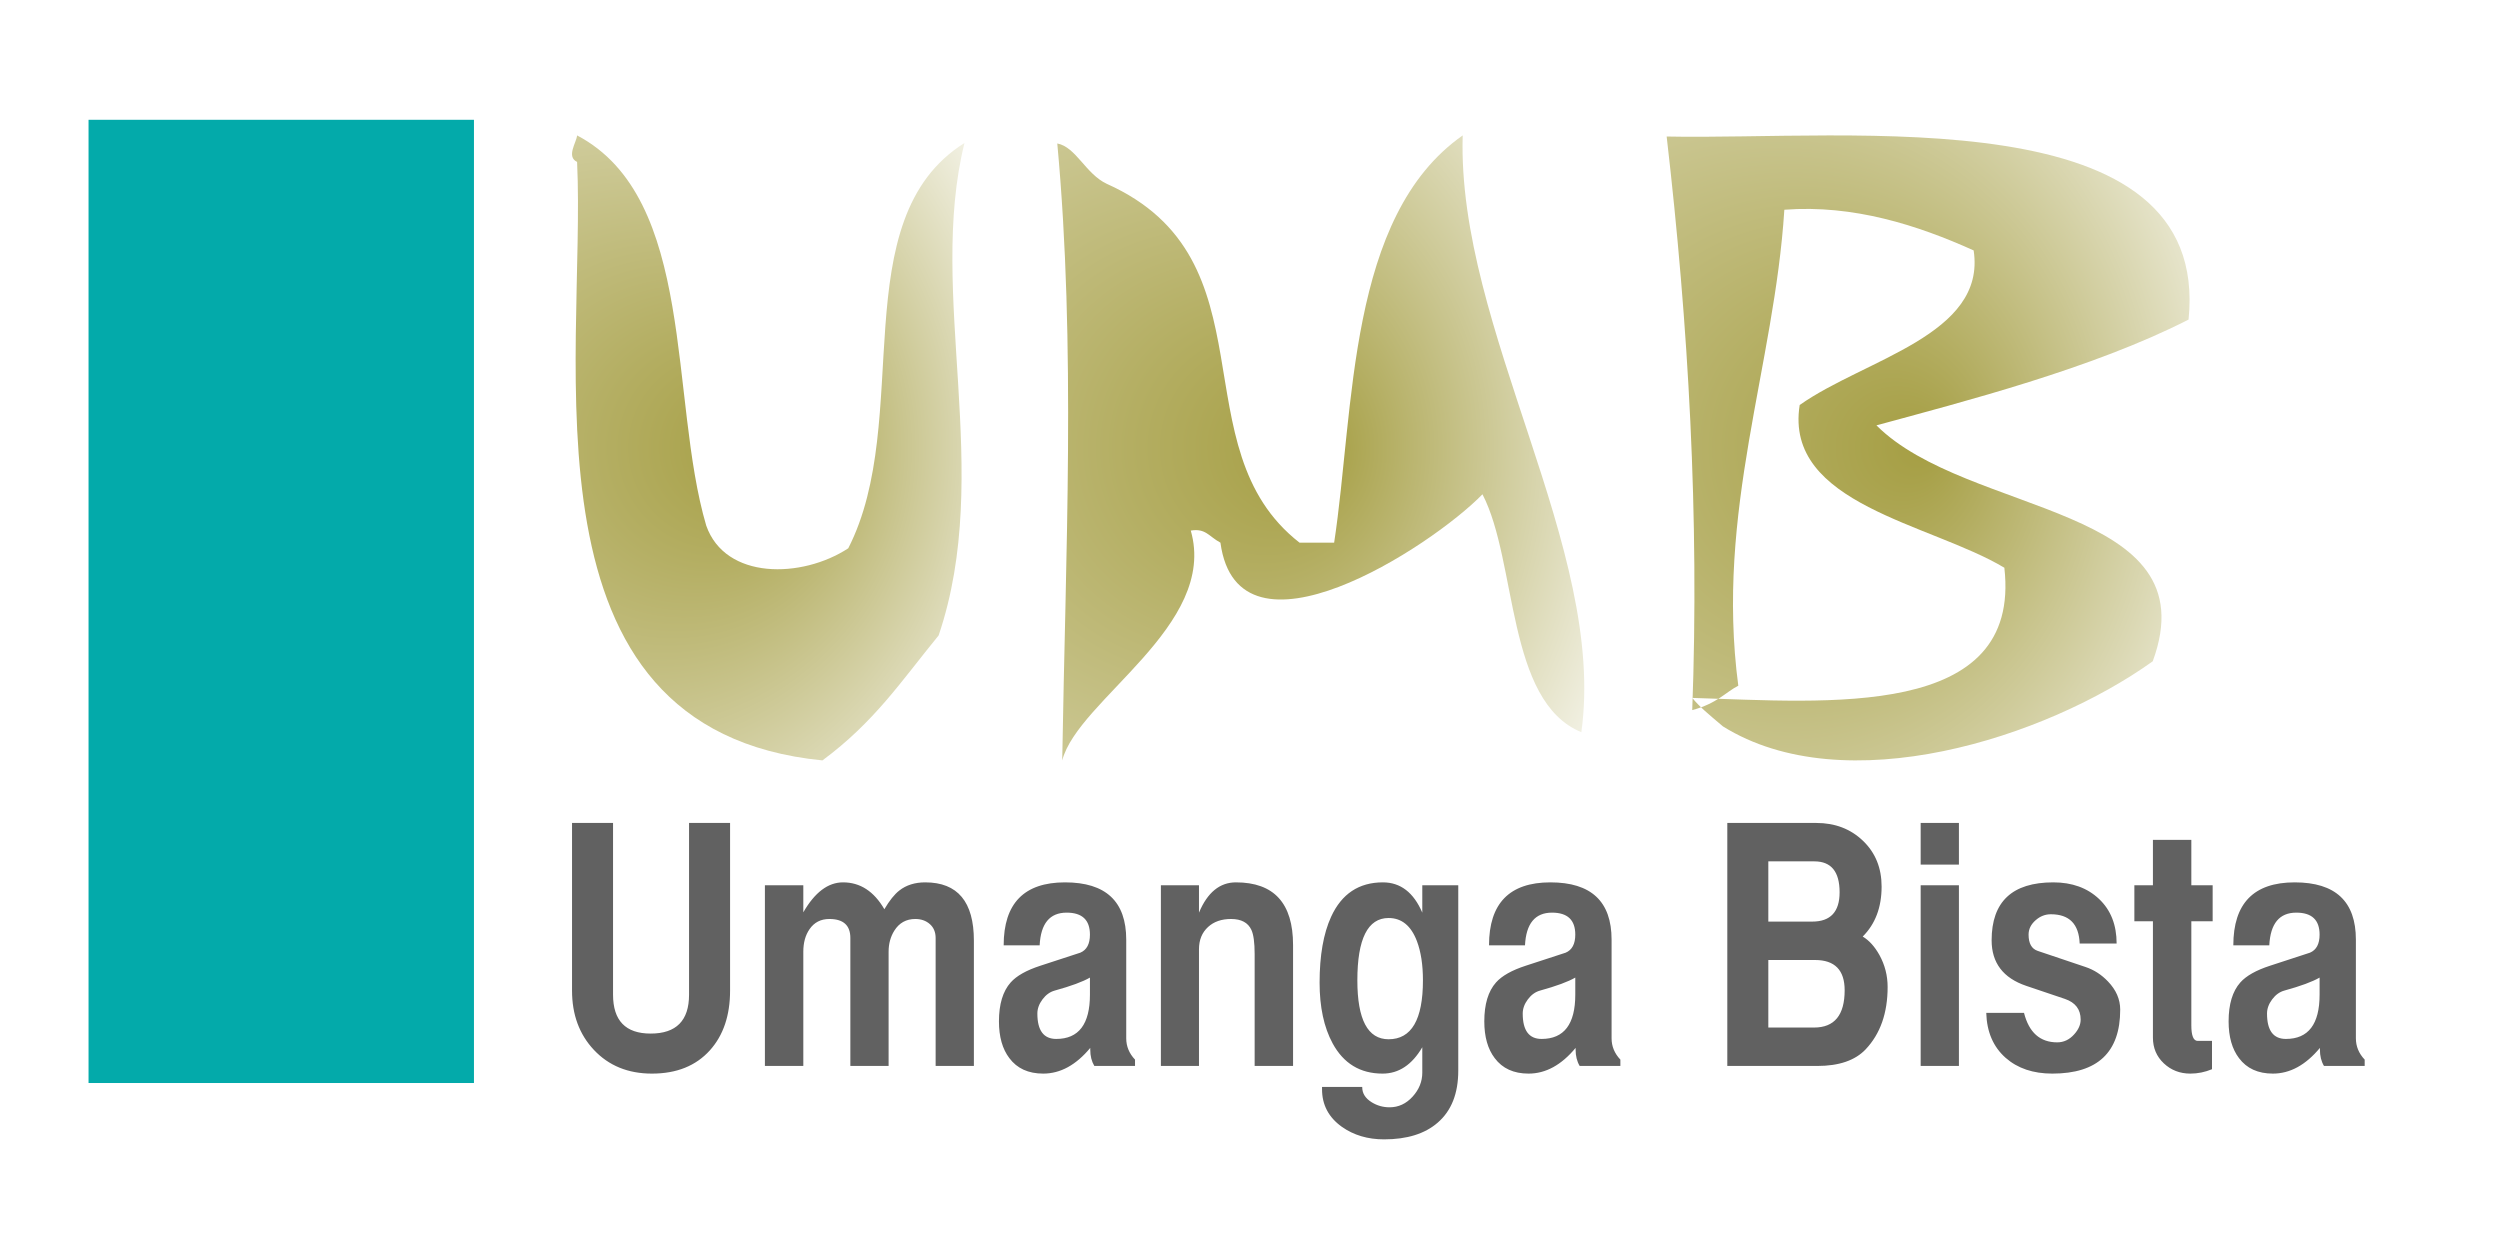
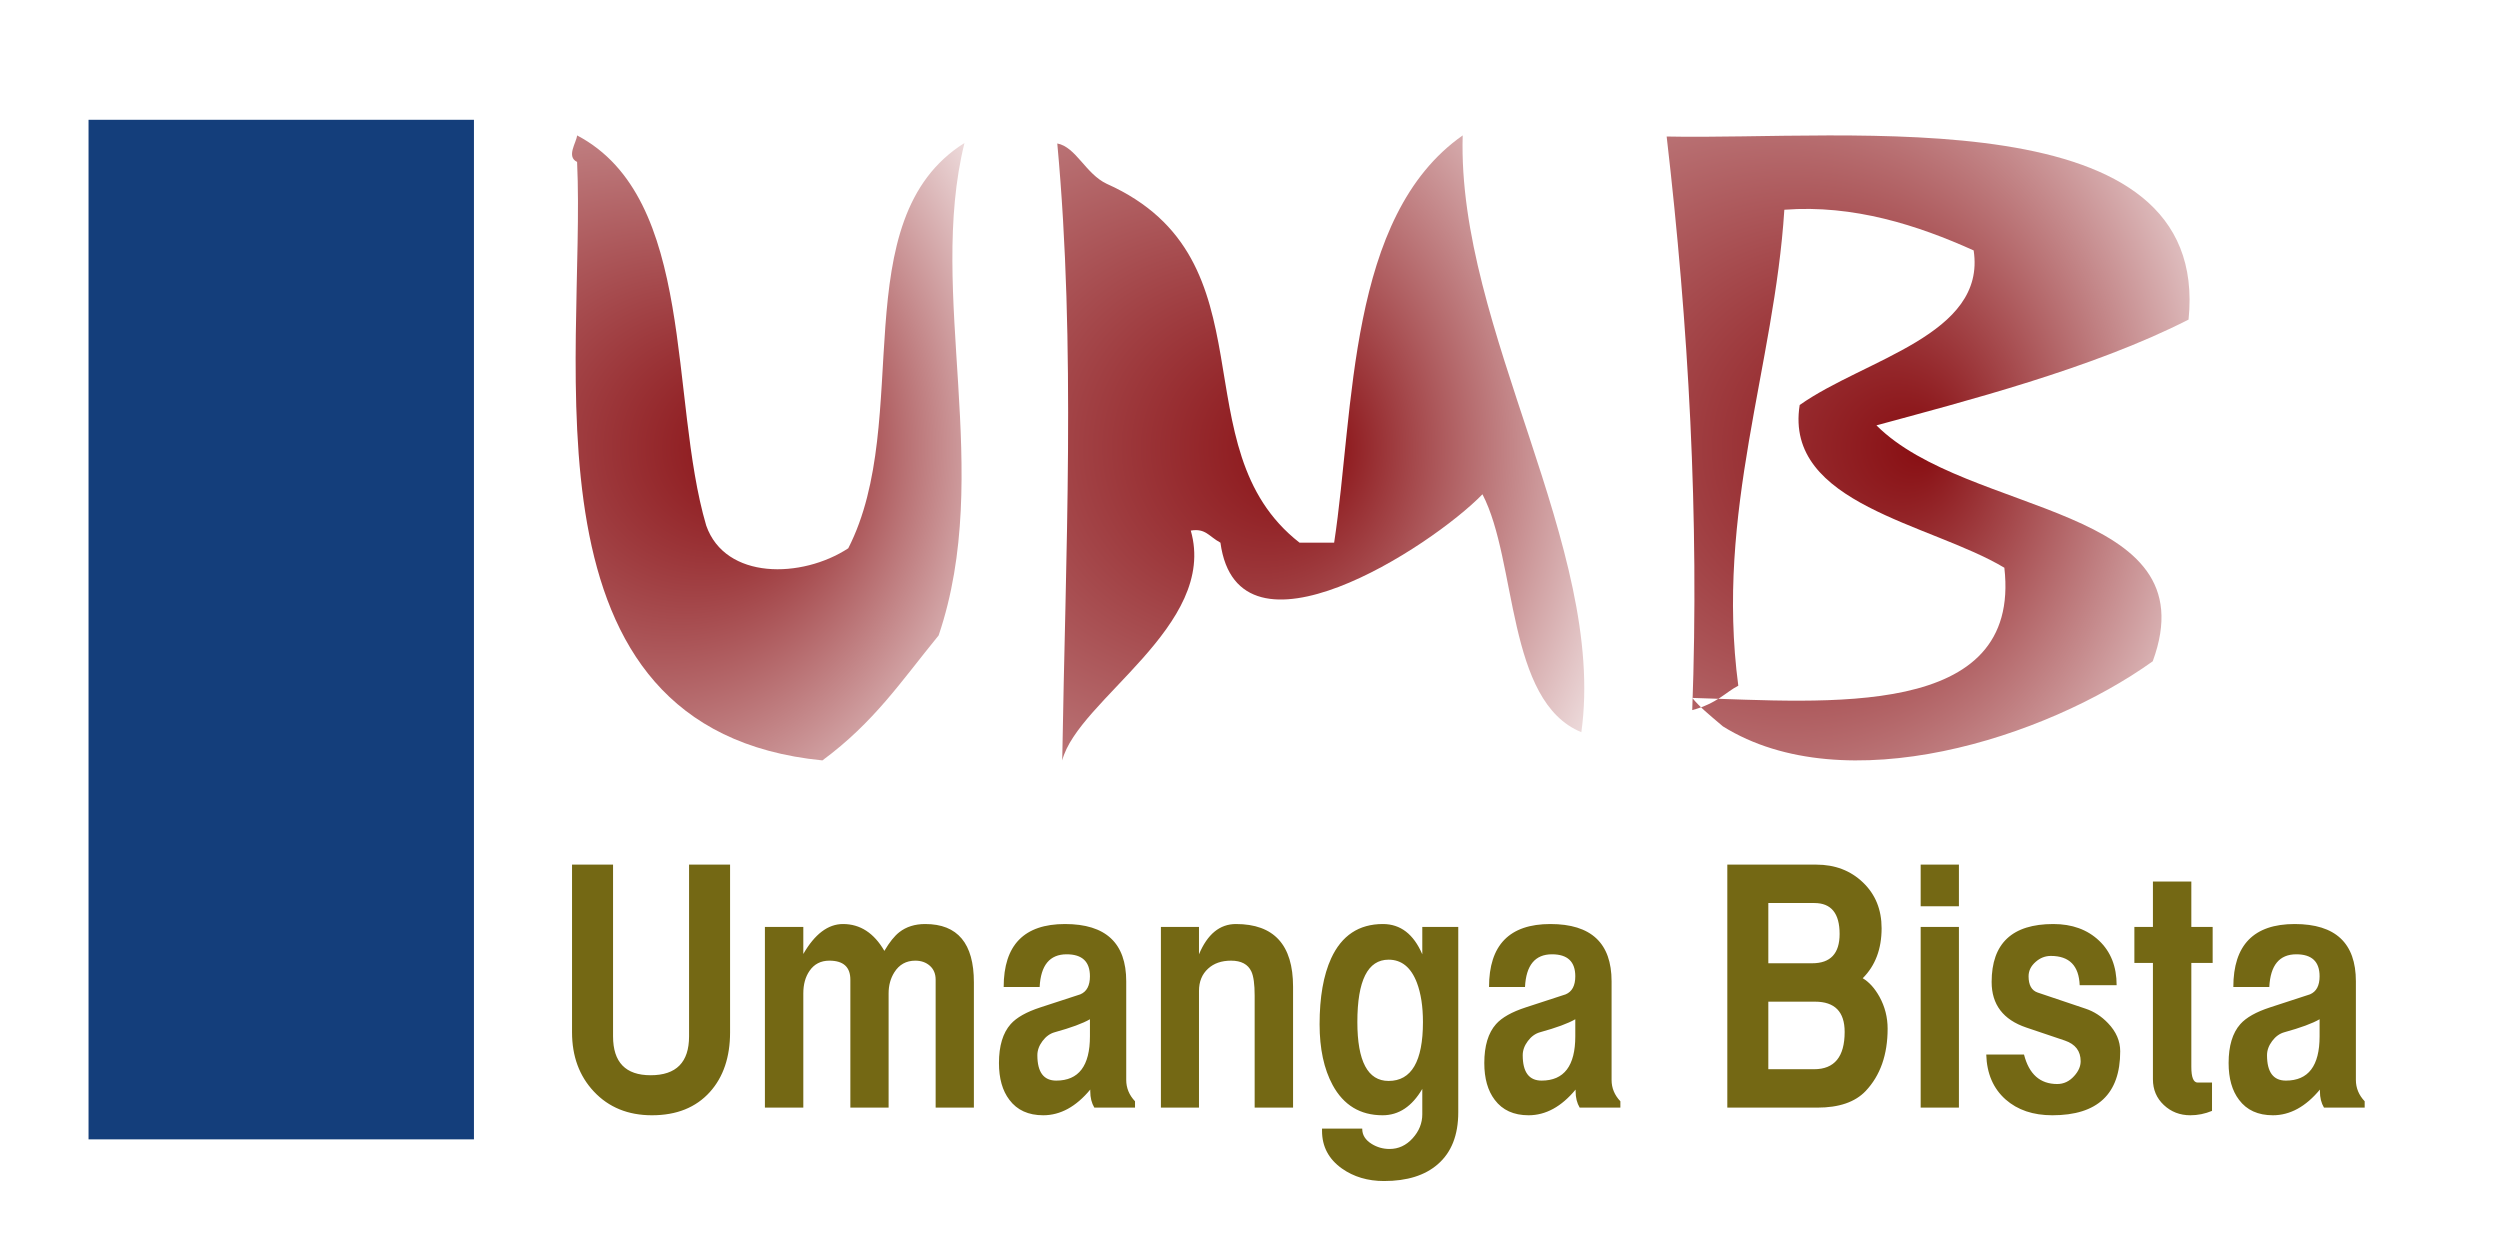
<svg xmlns="http://www.w3.org/2000/svg" version="1.1" width="240" height="120">
-   <g id="Layer1">
+   <g id="Layer1" opacity="1">
    <g id="Shape1">
-       <path id="shapePath1" d="M8.5,11.5 L45.5,11.5 L45.5,103.969 L8.5,103.969 L8.5,11.5 Z" style="stroke:none;fill-rule:evenodd;fill:#03aaaa;fill-opacity:1;" />
+       <path id="shapePath1" d="M8.5,11.5 L45.499,11.5 L45.499,109.379 L8.5,109.379 L8.5,11.5 Z" style="stroke:none;fill-rule:evenodd;fill:#143e7b;fill-opacity:1;" />
    </g>
    <g id="Shape2">
      <path id="shapePath2" d="M96.5,79.5 Z" style="stroke:none;fill-rule:evenodd;fill:#03aaaa;fill-opacity:1;" />
    </g>
    <g id="Shape3">
      <path id="shapePath3" d="M55.401,15.545 C56.288,34.527 49.247,70.06 78.953,72.999 C83.932,69.321 86.5,65.419 90.11,60.999 C95.414,45.337 88.991,28.274 92.589,13.727 C80.908,21.073 87.739,40.308 81.433,52.636 C76.979,55.553 69.629,55.683 67.797,50.454 C64.212,38.278 66.847,19.021 55.401,13 C55.352,13.661 54.332,15.04 55.401,15.545 Z" style="stroke:none;fill-rule:evenodd;fill:url(#radialGradientFill3);fill-opacity:1;" />
      <defs>
        <radialGradient id="radialGradientFill3" gradientUnits="userSpaceOnUse" cx="41.523" cy="43" r="64.457" fx="73.752" fy="43">
-           <stop offset="0" stop-color="#a59e43" stop-opacity="1" />
+           <stop offset="0" stop-color="#880e12" stop-opacity="1" />
          <stop offset="1" stop-color="#ffffff" stop-opacity="1" />
        </radialGradient>
      </defs>
    </g>
    <g id="Shape4">
      <path id="shapePath4" d="M101.974,72.999 C102.287,53.302 103.3,33.201 101.499,13.773 C103.294,14.109 104.225,16.698 106.245,17.645 C122.457,24.895 113.061,42.979 124.756,52.096 L128.078,52.096 C130.036,39.269 129.349,20.765 140.419,12.999 C139.862,31.613 154.261,52.612 151.81,70.29 C144.592,67.332 145.669,53.893 142.317,47.451 C137.374,52.529 118.845,64.532 117.162,52.096 C116.034,51.488 115.749,50.699 114.314,50.935 C116.938,60.074 103.479,67.166 101.974,72.999 Z" style="stroke:none;fill-rule:evenodd;fill:url(#radialGradientFill4);fill-opacity:1;" />
      <defs>
-         <radialGradient id="radialGradientFill4" gradientUnits="userSpaceOnUse" cx="89.774" cy="42.999" r="74.043" fx="126.795" fy="42.999">
-           <stop offset="0" stop-color="#a59e43" stop-opacity="1" />
+         <radialGradient id="radialGradientFill4" gradientUnits="userSpaceOnUse" cx="89.775" cy="43" r="74.043" fx="126.795" fy="43">
+           <stop offset="0" stop-color="#880e12" stop-opacity="1" />
          <stop offset="1" stop-color="#ffffff" stop-opacity="1" />
        </radialGradient>
      </defs>
    </g>
    <g id="Shape5">
      <path id="shapePath5" d="M162.455,68.171 C163.142,49.621 162.101,31.226 159.999,13.105 C177.556,13.484 212.292,9.272 210.101,30.68 C200.876,35.391 188.462,38.565 180.138,40.834 C188.889,49.594 212.203,48.408 206.663,63.485 C196.35,70.867 177.09,77.019 165.402,69.733 C163.985,68.531 163.174,67.875 162.455,66.999 C175.38,67.38 194.094,69.142 192.418,54.502 C185.32,50.248 171.255,48.413 172.77,38.881 C179.008,34.468 190.71,32.161 189.471,24.041 C184.115,21.625 177.94,19.629 171.297,20.135 C170.341,35.184 164.659,49.08 166.876,65.828 C165.646,66.456 164.882,67.511 162.455,68.171 Z" style="stroke:none;fill-rule:evenodd;fill:url(#radialGradientFill5);fill-opacity:1;" />
      <defs>
        <radialGradient id="radialGradientFill5" gradientUnits="userSpaceOnUse" cx="146.786" cy="43" r="76.627" fx="185.1" fy="43">
-           <stop offset="0" stop-color="#a59e43" stop-opacity="1" />
+           <stop offset="0" stop-color="#880e12" stop-opacity="1" />
          <stop offset="1" stop-color="#ffffff" stop-opacity="1" />
        </radialGradient>
      </defs>
    </g>
    <g id="Shape6">
-       <path id="shapePath6" d="M70.087,95.098 C70.087,97.483 69.441,99.394 68.149,100.832 C66.806,102.322 64.951,103.066 62.587,103.066 C60.295,103.066 58.436,102.306 57.009,100.785 C55.613,99.296 54.915,97.4 54.915,95.098 L54.915,79.004 L58.852,79.004 L58.852,95.488 C58.852,97.978 60.056,99.223 62.462,99.223 C64.92,99.223 66.149,97.978 66.149,95.488 L66.149,79.004 L70.087,79.004 L70.087,95.098 M93.493,102.332 L89.821,102.332 L89.821,90.051 C89.821,89.488 89.636,89.043 89.266,88.715 C88.897,88.387 88.431,88.223 87.868,88.223 C86.993,88.223 86.321,88.598 85.852,89.348 C85.488,89.931 85.306,90.603 85.306,91.363 L85.306,102.332 L81.634,102.332 L81.634,90.051 C81.634,88.832 80.962,88.223 79.618,88.223 C78.795,88.223 78.16,88.551 77.712,89.207 C77.316,89.78 77.118,90.499 77.118,91.363 L77.118,102.332 L73.431,102.332 L73.431,84.988 L77.118,84.988 L77.118,87.582 C78.222,85.665 79.493,84.707 80.931,84.707 C82.576,84.707 83.899,85.566 84.899,87.285 C85.389,86.452 85.868,85.853 86.337,85.488 C87.004,84.967 87.832,84.707 88.821,84.707 C91.936,84.707 93.493,86.572 93.493,90.301 L93.493,102.332 M108.962,102.332 L105.056,102.332 C104.795,101.895 104.665,101.374 104.665,100.77 L104.665,100.598 C103.3,102.243 101.795,103.066 100.149,103.066 C98.722,103.066 97.639,102.572 96.899,101.582 C96.233,100.707 95.899,99.53 95.899,98.051 C95.899,96.405 96.274,95.16 97.024,94.316 C97.587,93.681 98.54,93.144 99.884,92.707 L103.712,91.457 C104.326,91.197 104.634,90.618 104.634,89.723 C104.634,88.316 103.889,87.613 102.399,87.613 C100.774,87.613 99.91,88.66 99.806,90.754 L96.352,90.754 C96.352,86.723 98.316,84.707 102.243,84.707 C106.16,84.707 108.118,86.54 108.118,90.207 L108.118,99.676 C108.118,100.447 108.399,101.129 108.962,101.723 L108.962,102.332 M104.634,95.488 L104.634,93.848 C103.957,94.243 102.826,94.66 101.243,95.098 C100.795,95.223 100.407,95.504 100.079,95.941 C99.751,96.379 99.587,96.832 99.587,97.301 C99.587,98.926 100.191,99.738 101.399,99.738 C103.556,99.738 104.634,98.322 104.634,95.488 M124.134,102.332 L120.446,102.332 L120.446,91.582 C120.446,90.488 120.342,89.717 120.134,89.269 C119.811,88.572 119.16,88.223 118.181,88.223 C117.264,88.223 116.53,88.478 115.977,88.988 C115.394,89.519 115.102,90.233 115.102,91.129 L115.102,102.332 L111.446,102.332 L111.446,84.988 L115.102,84.988 L115.102,87.613 C115.915,85.676 117.097,84.707 118.649,84.707 C122.306,84.707 124.134,86.712 124.134,90.723 L124.134,102.332 M139.993,102.785 C139.993,104.973 139.337,106.634 138.024,107.77 C136.795,108.842 135.076,109.379 132.868,109.379 C131.306,109.379 129.957,108.978 128.821,108.176 C127.55,107.27 126.915,106.066 126.915,104.566 L126.915,104.348 L130.774,104.348 L130.774,104.379 C130.774,104.962 131.076,105.441 131.681,105.816 C132.201,106.139 132.774,106.301 133.399,106.301 C134.253,106.301 134.99,105.96 135.61,105.277 C136.23,104.595 136.54,103.827 136.54,102.973 L136.54,100.535 C135.55,102.223 134.28,103.066 132.727,103.066 C130.582,103.066 128.983,102.098 127.931,100.16 C127.097,98.618 126.681,96.676 126.681,94.332 C126.681,91.728 127.05,89.618 127.79,88.004 C128.8,85.806 130.457,84.707 132.759,84.707 C134.446,84.707 135.707,85.676 136.54,87.613 L136.54,84.988 L139.993,84.988 L139.993,102.785 M136.602,94.113 C136.602,92.624 136.41,91.368 136.024,90.348 C135.462,88.868 134.556,88.129 133.306,88.129 C131.306,88.129 130.306,90.124 130.306,94.113 C130.306,97.884 131.306,99.769 133.306,99.769 C135.503,99.769 136.602,97.884 136.602,94.113 M155.556,102.332 L151.649,102.332 C151.389,101.895 151.259,101.374 151.259,100.77 L151.259,100.598 C149.894,102.243 148.389,103.066 146.743,103.066 C145.316,103.066 144.233,102.572 143.493,101.582 C142.826,100.707 142.493,99.53 142.493,98.051 C142.493,96.405 142.868,95.16 143.618,94.316 C144.181,93.681 145.134,93.144 146.477,92.707 L150.306,91.457 C150.92,91.197 151.227,90.618 151.227,89.723 C151.227,88.316 150.483,87.613 148.993,87.613 C147.368,87.613 146.503,88.66 146.399,90.754 L142.946,90.754 C142.946,86.723 144.91,84.707 148.837,84.707 C152.753,84.707 154.712,86.54 154.712,90.207 L154.712,99.676 C154.712,100.447 154.993,101.129 155.556,101.723 L155.556,102.332 M151.227,95.488 L151.227,93.848 C150.55,94.243 149.42,94.66 147.837,95.098 C147.389,95.223 147.001,95.504 146.673,95.941 C146.345,96.379 146.181,96.832 146.181,97.301 C146.181,98.926 146.785,99.738 147.993,99.738 C150.149,99.738 151.227,98.322 151.227,95.488 M181.212,94.754 C181.212,97.254 180.509,99.249 179.102,100.738 C178.092,101.801 176.545,102.332 174.462,102.332 L165.821,102.332 L165.821,79.004 L174.368,79.004 C176.16,79.004 177.652,79.574 178.845,80.715 C180.037,81.856 180.634,83.322 180.634,85.113 C180.634,87.103 180.03,88.702 178.821,89.91 C179.436,90.275 179.972,90.868 180.431,91.691 C180.951,92.639 181.212,93.66 181.212,94.754 M176.602,85.66 C176.602,83.681 175.795,82.691 174.181,82.691 L169.759,82.691 L169.759,88.473 L173.977,88.473 C175.727,88.473 176.602,87.535 176.602,85.66 M177.087,95.066 C177.087,93.129 176.139,92.16 174.243,92.16 L169.759,92.16 L169.759,98.644 L174.149,98.644 C176.108,98.644 177.087,97.452 177.087,95.066 M188.056,83.004 L184.384,83.004 L184.384,79.004 L188.056,79.004 L188.056,83.004 M188.056,102.332 L184.384,102.332 L184.384,84.988 L188.056,84.988 L188.056,102.332 M203.54,96.926 C203.54,101.02 201.368,103.066 197.024,103.066 C195.181,103.066 193.686,102.561 192.54,101.551 C191.352,100.499 190.733,99.061 190.681,97.238 L194.306,97.238 C194.785,99.124 195.847,100.066 197.493,100.066 C198.118,100.066 198.66,99.811 199.118,99.301 C199.535,98.842 199.743,98.368 199.743,97.879 C199.743,96.9 199.238,96.238 198.227,95.894 L194.524,94.644 C192.306,93.894 191.196,92.436 191.196,90.269 C191.196,86.561 193.17,84.707 197.118,84.707 C198.92,84.707 200.384,85.238 201.509,86.301 C202.634,87.363 203.196,88.79 203.196,90.582 L199.649,90.582 C199.576,88.707 198.655,87.769 196.884,87.769 C196.342,87.769 195.858,87.957 195.431,88.332 C194.972,88.728 194.743,89.191 194.743,89.723 C194.743,90.566 195.035,91.087 195.618,91.285 L200.212,92.832 C201.024,93.103 201.743,93.566 202.368,94.223 C203.149,95.035 203.54,95.936 203.54,96.926 M212.415,88.441 L210.368,88.441 L210.368,98.426 C210.368,99.426 210.571,99.926 210.977,99.926 L212.352,99.926 L212.352,102.645 C211.675,102.926 210.983,103.066 210.274,103.066 C209.274,103.066 208.425,102.738 207.727,102.082 C207.03,101.426 206.681,100.603 206.681,99.613 L206.681,88.441 L204.899,88.441 L204.899,84.988 L206.681,84.988 L206.681,80.629 L210.368,80.629 L210.368,84.988 L212.415,84.988 L212.415,88.441 M227.009,102.332 L223.102,102.332 C222.842,101.895 222.712,101.374 222.712,100.77 L222.712,100.598 C221.347,102.243 219.842,103.066 218.196,103.066 C216.769,103.066 215.686,102.572 214.946,101.582 C214.28,100.707 213.946,99.53 213.946,98.051 C213.946,96.405 214.321,95.16 215.071,94.316 C215.634,93.681 216.587,93.144 217.931,92.707 L221.759,91.457 C222.373,91.197 222.681,90.618 222.681,89.723 C222.681,88.316 221.936,87.613 220.446,87.613 C218.821,87.613 217.957,88.66 217.852,90.754 L214.399,90.754 C214.399,86.723 216.363,84.707 220.29,84.707 C224.207,84.707 226.165,86.54 226.165,90.207 L226.165,99.676 C226.165,100.447 226.446,101.129 227.009,101.723 L227.009,102.332 M222.681,95.488 L222.681,93.848 C222.003,94.243 220.873,94.66 219.29,95.098 C218.842,95.223 218.454,95.504 218.126,95.941 C217.798,96.379 217.634,96.832 217.634,97.301 C217.634,98.926 218.238,99.738 219.446,99.738 C221.602,99.738 222.681,98.322 222.681,95.488 " style="stroke:none;fill-rule:nonzero;fill:#616161;fill-opacity:1;" />
+       <path id="shapePath6" d="M70.087,99.098 C70.087,101.483 69.441,103.395 68.15,104.832 C66.806,106.322 64.952,107.066 62.587,107.066 C60.296,107.066 58.436,106.306 57.009,104.785 C55.613,103.296 54.915,101.4 54.915,99.098 L54.915,83.004 L58.853,83.004 L58.853,99.488 C58.853,101.978 60.056,103.223 62.462,103.223 C64.921,103.223 66.15,101.978 66.15,99.488 L66.15,83.004 L70.087,83.004 L70.087,99.098 M93.493,106.332 L89.822,106.332 L89.822,94.051 C89.822,93.488 89.637,93.043 89.267,92.715 C88.897,92.387 88.431,92.223 87.868,92.223 C86.993,92.223 86.322,92.598 85.853,93.348 C85.488,93.931 85.306,94.603 85.306,95.363 L85.306,106.332 L81.634,106.332 L81.634,94.051 C81.634,92.832 80.962,92.223 79.618,92.223 C78.796,92.223 78.16,92.551 77.712,93.207 C77.316,93.78 77.118,94.499 77.118,95.363 L77.118,106.332 L73.431,106.332 L73.431,88.988 L77.118,88.988 L77.118,91.582 C78.223,89.665 79.493,88.707 80.931,88.707 C82.577,88.707 83.9,89.566 84.9,91.285 C85.389,90.452 85.868,89.853 86.337,89.488 C87.004,88.967 87.832,88.707 88.822,88.707 C91.936,88.707 93.493,90.572 93.493,94.301 L93.493,106.332 M108.962,106.332 L105.056,106.332 C104.796,105.895 104.665,105.374 104.665,104.77 L104.665,104.598 C103.301,106.243 101.796,107.066 100.15,107.066 C98.723,107.066 97.639,106.572 96.9,105.582 C96.233,104.707 95.9,103.53 95.9,102.051 C95.9,100.405 96.275,99.16 97.025,98.316 C97.587,97.681 98.54,97.144 99.884,96.707 L103.712,95.457 C104.327,95.197 104.634,94.618 104.634,93.723 C104.634,92.316 103.889,91.613 102.4,91.613 C100.775,91.613 99.91,92.66 99.806,94.754 L96.353,94.754 C96.353,90.723 98.316,88.707 102.243,88.707 C106.16,88.707 108.118,90.54 108.118,94.207 L108.118,103.676 C108.118,104.447 108.4,105.129 108.962,105.723 L108.962,106.332 M104.634,99.488 L104.634,97.848 C103.957,98.243 102.827,98.66 101.243,99.098 C100.796,99.223 100.408,99.504 100.079,99.941 C99.751,100.379 99.587,100.832 99.587,101.301 C99.587,102.926 100.191,103.738 101.4,103.738 C103.556,103.738 104.634,102.322 104.634,99.488 M124.134,106.332 L120.447,106.332 L120.447,95.582 C120.447,94.488 120.342,93.717 120.134,93.269 C119.811,92.572 119.16,92.223 118.181,92.223 C117.264,92.223 116.53,92.478 115.978,92.988 C115.395,93.519 115.103,94.233 115.103,95.129 L115.103,106.332 L111.447,106.332 L111.447,88.988 L115.103,88.988 L115.103,91.613 C115.915,89.676 117.098,88.707 118.65,88.707 C122.306,88.707 124.134,90.712 124.134,94.723 L124.134,106.332 M139.993,106.785 C139.993,108.973 139.337,110.634 138.025,111.77 C136.796,112.842 135.077,113.379 132.868,113.379 C131.306,113.379 129.957,112.978 128.822,112.176 C127.551,111.27 126.915,110.066 126.915,108.566 L126.915,108.348 L130.775,108.348 L130.775,108.379 C130.775,108.962 131.077,109.441 131.681,109.816 C132.202,110.139 132.775,110.301 133.4,110.301 C134.254,110.301 134.991,109.96 135.611,109.277 C136.23,108.595 136.54,107.827 136.54,106.973 L136.54,104.535 C135.551,106.223 134.28,107.066 132.728,107.066 C130.582,107.066 128.983,106.098 127.931,104.16 C127.098,102.618 126.681,100.676 126.681,98.332 C126.681,95.728 127.051,93.618 127.79,92.004 C128.801,89.806 130.457,88.707 132.759,88.707 C134.447,88.707 135.707,89.676 136.54,91.613 L136.54,88.988 L139.993,88.988 L139.993,106.785 M136.603,98.113 C136.603,96.624 136.41,95.368 136.025,94.348 C135.462,92.868 134.556,92.129 133.306,92.129 C131.306,92.129 130.306,94.124 130.306,98.113 C130.306,101.884 131.306,103.77 133.306,103.77 C135.504,103.77 136.603,101.884 136.603,98.113 M155.556,106.332 L151.65,106.332 C151.389,105.895 151.259,105.374 151.259,104.77 L151.259,104.598 C149.895,106.243 148.389,107.066 146.743,107.066 C145.316,107.066 144.233,106.572 143.493,105.582 C142.827,104.707 142.493,103.53 142.493,102.051 C142.493,100.405 142.868,99.16 143.618,98.316 C144.181,97.681 145.134,97.144 146.478,96.707 L150.306,95.457 C150.921,95.197 151.228,94.618 151.228,93.723 C151.228,92.316 150.483,91.613 148.993,91.613 C147.368,91.613 146.504,92.66 146.4,94.754 L142.947,94.754 C142.947,90.723 144.91,88.707 148.837,88.707 C152.754,88.707 154.712,90.54 154.712,94.207 L154.712,103.676 C154.712,104.447 154.993,105.129 155.556,105.723 L155.556,106.332 M151.228,99.488 L151.228,97.848 C150.551,98.243 149.421,98.66 147.837,99.098 C147.389,99.223 147.001,99.504 146.673,99.941 C146.345,100.379 146.181,100.832 146.181,101.301 C146.181,102.926 146.785,103.738 147.993,103.738 C150.15,103.738 151.228,102.322 151.228,99.488 M181.212,98.754 C181.212,101.254 180.509,103.249 179.103,104.738 C178.092,105.801 176.546,106.332 174.462,106.332 L165.822,106.332 L165.822,83.004 L174.368,83.004 C176.16,83.004 177.652,83.574 178.845,84.715 C180.038,85.856 180.634,87.322 180.634,89.113 C180.634,91.103 180.03,92.702 178.822,93.91 C179.436,94.275 179.973,94.868 180.431,95.691 C180.952,96.639 181.212,97.66 181.212,98.754 M176.603,89.66 C176.603,87.681 175.796,86.691 174.181,86.691 L169.759,86.691 L169.759,92.473 L173.978,92.473 C175.728,92.473 176.603,91.535 176.603,89.66 M177.087,99.066 C177.087,97.129 176.139,96.16 174.243,96.16 L169.759,96.16 L169.759,102.645 L174.15,102.645 C176.108,102.645 177.087,101.452 177.087,99.066 M188.056,87.004 L184.384,87.004 L184.384,83.004 L188.056,83.004 L188.056,87.004 M188.056,106.332 L184.384,106.332 L184.384,88.988 L188.056,88.988 L188.056,106.332 M203.54,100.926 C203.54,105.02 201.368,107.066 197.025,107.066 C195.181,107.066 193.686,106.561 192.54,105.551 C191.353,104.499 190.733,103.061 190.681,101.238 L194.306,101.238 C194.785,103.124 195.848,104.066 197.493,104.066 C198.118,104.066 198.66,103.811 199.118,103.301 C199.535,102.842 199.743,102.368 199.743,101.879 C199.743,100.9 199.238,100.238 198.228,99.894 L194.525,98.644 C192.306,97.894 191.197,96.436 191.197,94.269 C191.197,90.561 193.171,88.707 197.118,88.707 C198.921,88.707 200.384,89.238 201.509,90.301 C202.634,91.363 203.197,92.79 203.197,94.582 L199.65,94.582 C199.577,92.707 198.655,91.769 196.884,91.769 C196.342,91.769 195.858,91.957 195.431,92.332 C194.973,92.728 194.743,93.191 194.743,93.723 C194.743,94.566 195.035,95.087 195.618,95.285 L200.212,96.832 C201.025,97.103 201.743,97.566 202.368,98.223 C203.15,99.035 203.54,99.936 203.54,100.926 M212.415,92.441 L210.368,92.441 L210.368,102.426 C210.368,103.426 210.572,103.926 210.978,103.926 L212.353,103.926 L212.353,106.645 C211.676,106.926 210.983,107.066 210.275,107.066 C209.275,107.066 208.426,106.738 207.728,106.082 C207.03,105.426 206.681,104.603 206.681,103.613 L206.681,92.441 L204.9,92.441 L204.9,88.988 L206.681,88.988 L206.681,84.629 L210.368,84.629 L210.368,88.988 L212.415,88.988 L212.415,92.441 M227.009,106.332 L223.103,106.332 C222.842,105.895 222.712,105.374 222.712,104.77 L222.712,104.598 C221.348,106.243 219.842,107.066 218.197,107.066 C216.77,107.066 215.686,106.572 214.947,105.582 C214.28,104.707 213.947,103.53 213.947,102.051 C213.947,100.405 214.322,99.16 215.072,98.316 C215.634,97.681 216.587,97.144 217.931,96.707 L221.759,95.457 C222.374,95.197 222.681,94.618 222.681,93.723 C222.681,92.316 221.936,91.613 220.447,91.613 C218.822,91.613 217.957,92.66 217.853,94.754 L214.4,94.754 C214.4,90.723 216.363,88.707 220.29,88.707 C224.207,88.707 226.165,90.54 226.165,94.207 L226.165,103.676 C226.165,104.447 226.447,105.129 227.009,105.723 L227.009,106.332 M222.681,99.488 L222.681,97.848 C222.004,98.243 220.874,98.66 219.29,99.098 C218.842,99.223 218.454,99.504 218.126,99.941 C217.798,100.379 217.634,100.832 217.634,101.301 C217.634,102.926 218.238,103.738 219.447,103.738 C221.603,103.738 222.681,102.322 222.681,99.488 Z" style="stroke:none;fill-rule:nonzero;fill:#746814;fill-opacity:1;" />
    </g>
  </g>
</svg>
